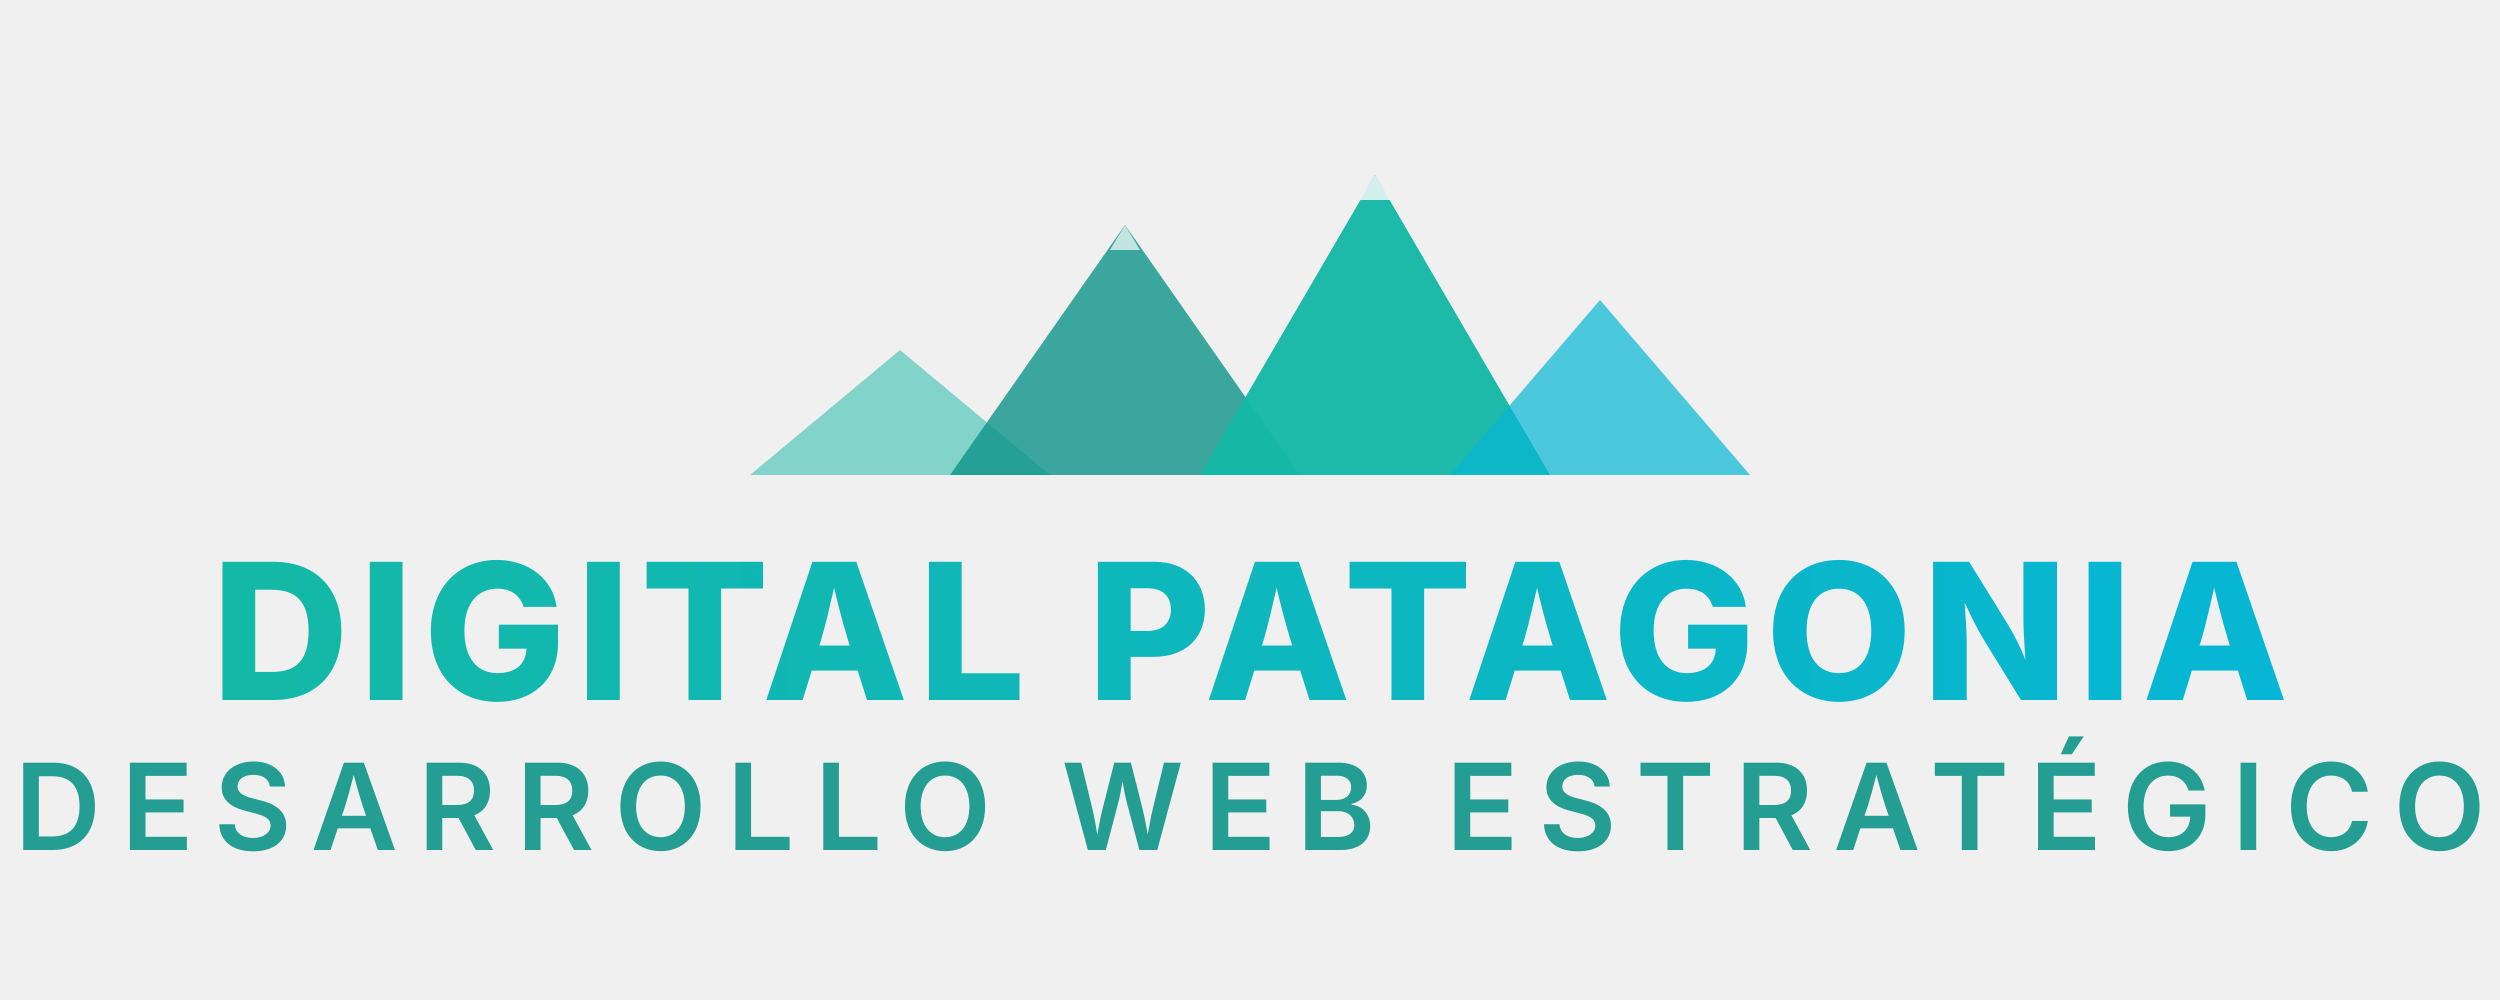
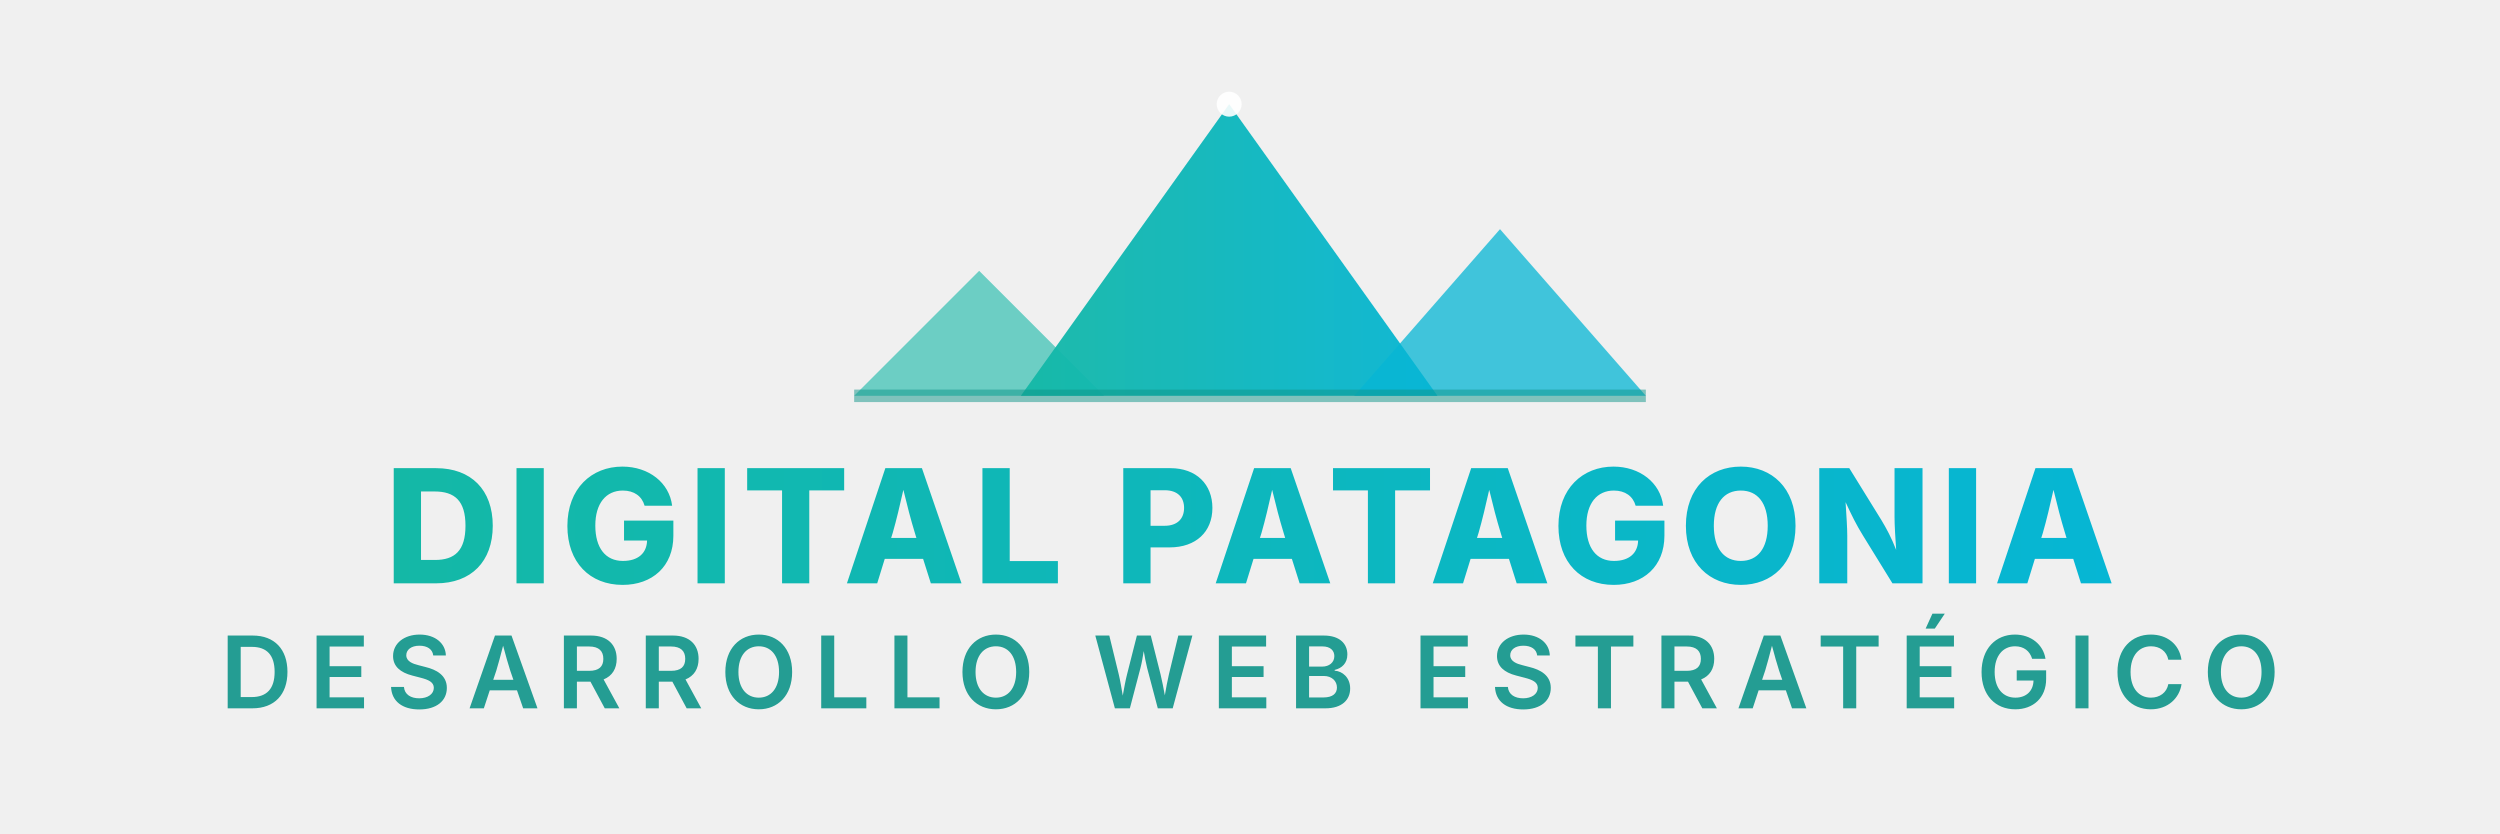
- <svg xmlns="http://www.w3.org/2000/svg" viewBox="0 0 500 200" style="max-width: 100%;">
+ <svg xmlns="http://www.w3.org/2000/svg" viewBox="0 0 600 200" style="max-width: 100%;">
  <defs>
-     <linearGradient id="grad1d" x1="0%" y1="0%" x2="100%" y2="0%">
+     <linearGradient id="grad1b" x1="0%" y1="0%" x2="100%" y2="0%">
      <stop offset="0%" style="stop-color:#14b8a6;stop-opacity:1" />
      <stop offset="100%" style="stop-color:#06b6d4;stop-opacity:1" />
    </linearGradient>
  </defs>
-   <g transform="translate(140, 10)">
-     <path d="M 10 85 L 40 60 L 70 85 Z" fill="#14b8a6" opacity="0.5" />
-     <path d="M 50 85 L 85 35 L 120 85 Z" fill="#0d9488" opacity="0.8" />
-     <path d="M 100 85 L 135 25 L 170 85 Z" fill="#14b8a6" opacity="0.95" />
-     <path d="M 150 85 L 180 50 L 210 85 Z" fill="#06b6d4" opacity="0.7" />
-     <path d="M 10 85 L 210 85" stroke="url(#grad1d)" stroke-width="2.5" opacity="0.6" />
-     <path d="M 135 25 L 138 30 L 132 30 Z" fill="white" opacity="0.8" />
-     <path d="M 85 35 L 88 40 L 82 40 Z" fill="white" opacity="0.7" />
+   <g transform="translate(190, 10)">
+     <path d="M 15 85 L 45 55 L 75 85 Z" fill="#14b8a6" opacity="0.6" />
+     <path d="M 55 85 L 105 15 L 155 85 Z" fill="url(#grad1b)" opacity="0.95" />
+     <circle cx="105" cy="15" r="3" fill="white" opacity="0.9" />
+     <path d="M 135 85 L 170 45 L 205 85 Z" fill="#06b6d4" opacity="0.75" />
+     <line x1="15" y1="85" x2="205" y2="85" stroke="#0d9488" stroke-width="3" opacity="0.5" />
  </g>
-   <text x="250" y="140" font-family="'Inter', sans-serif" font-size="38" font-weight="800" fill="url(#grad1d)" letter-spacing="2" text-anchor="middle">
+   <text x="300" y="140" font-family="'Inter', sans-serif" font-size="38" font-weight="800" fill="url(#grad1b)" letter-spacing="2" text-anchor="middle">
        DIGITAL PATAGONIA
    </text>
-   <text x="250" y="170" font-family="'Inter', sans-serif" font-size="24" font-weight="600" fill="#0d9488" letter-spacing="4" opacity="0.9" text-anchor="middle">
+   <text x="300" y="170" font-family="'Inter', sans-serif" font-size="24" font-weight="600" fill="#0d9488" letter-spacing="4" opacity="0.9" text-anchor="middle">
        DESARROLLO WEB ESTRATÉGICO
    </text>
</svg>
